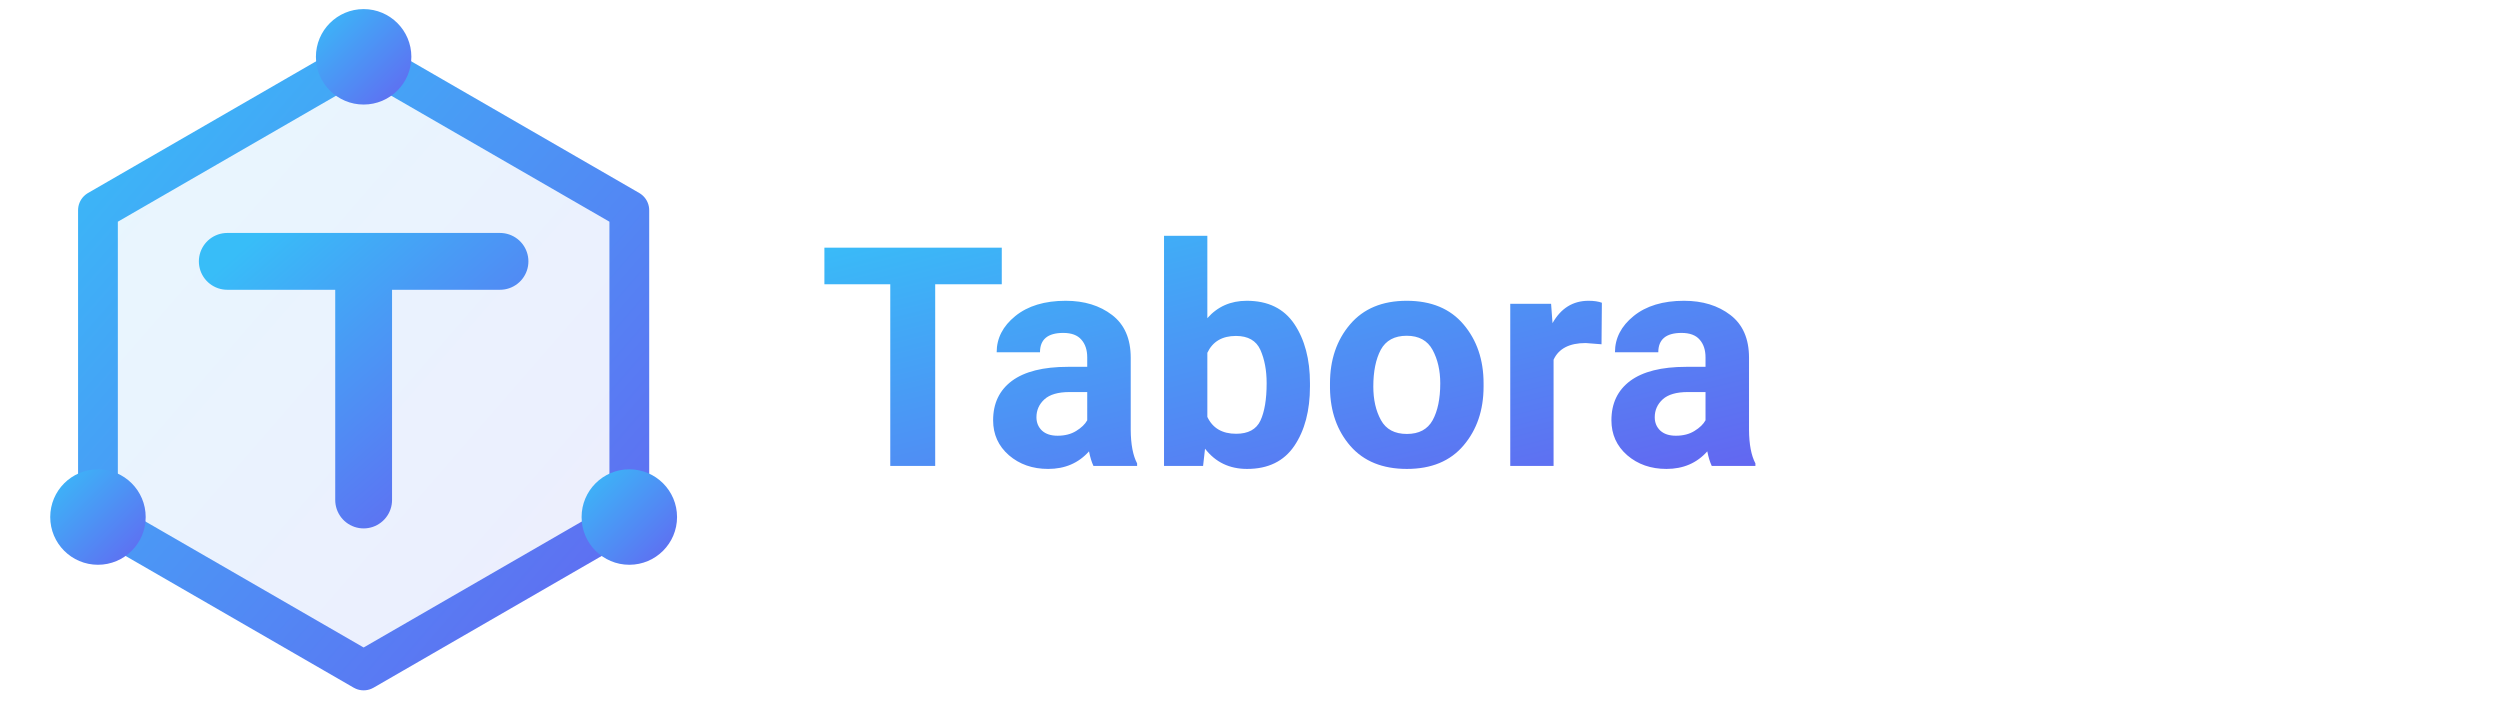
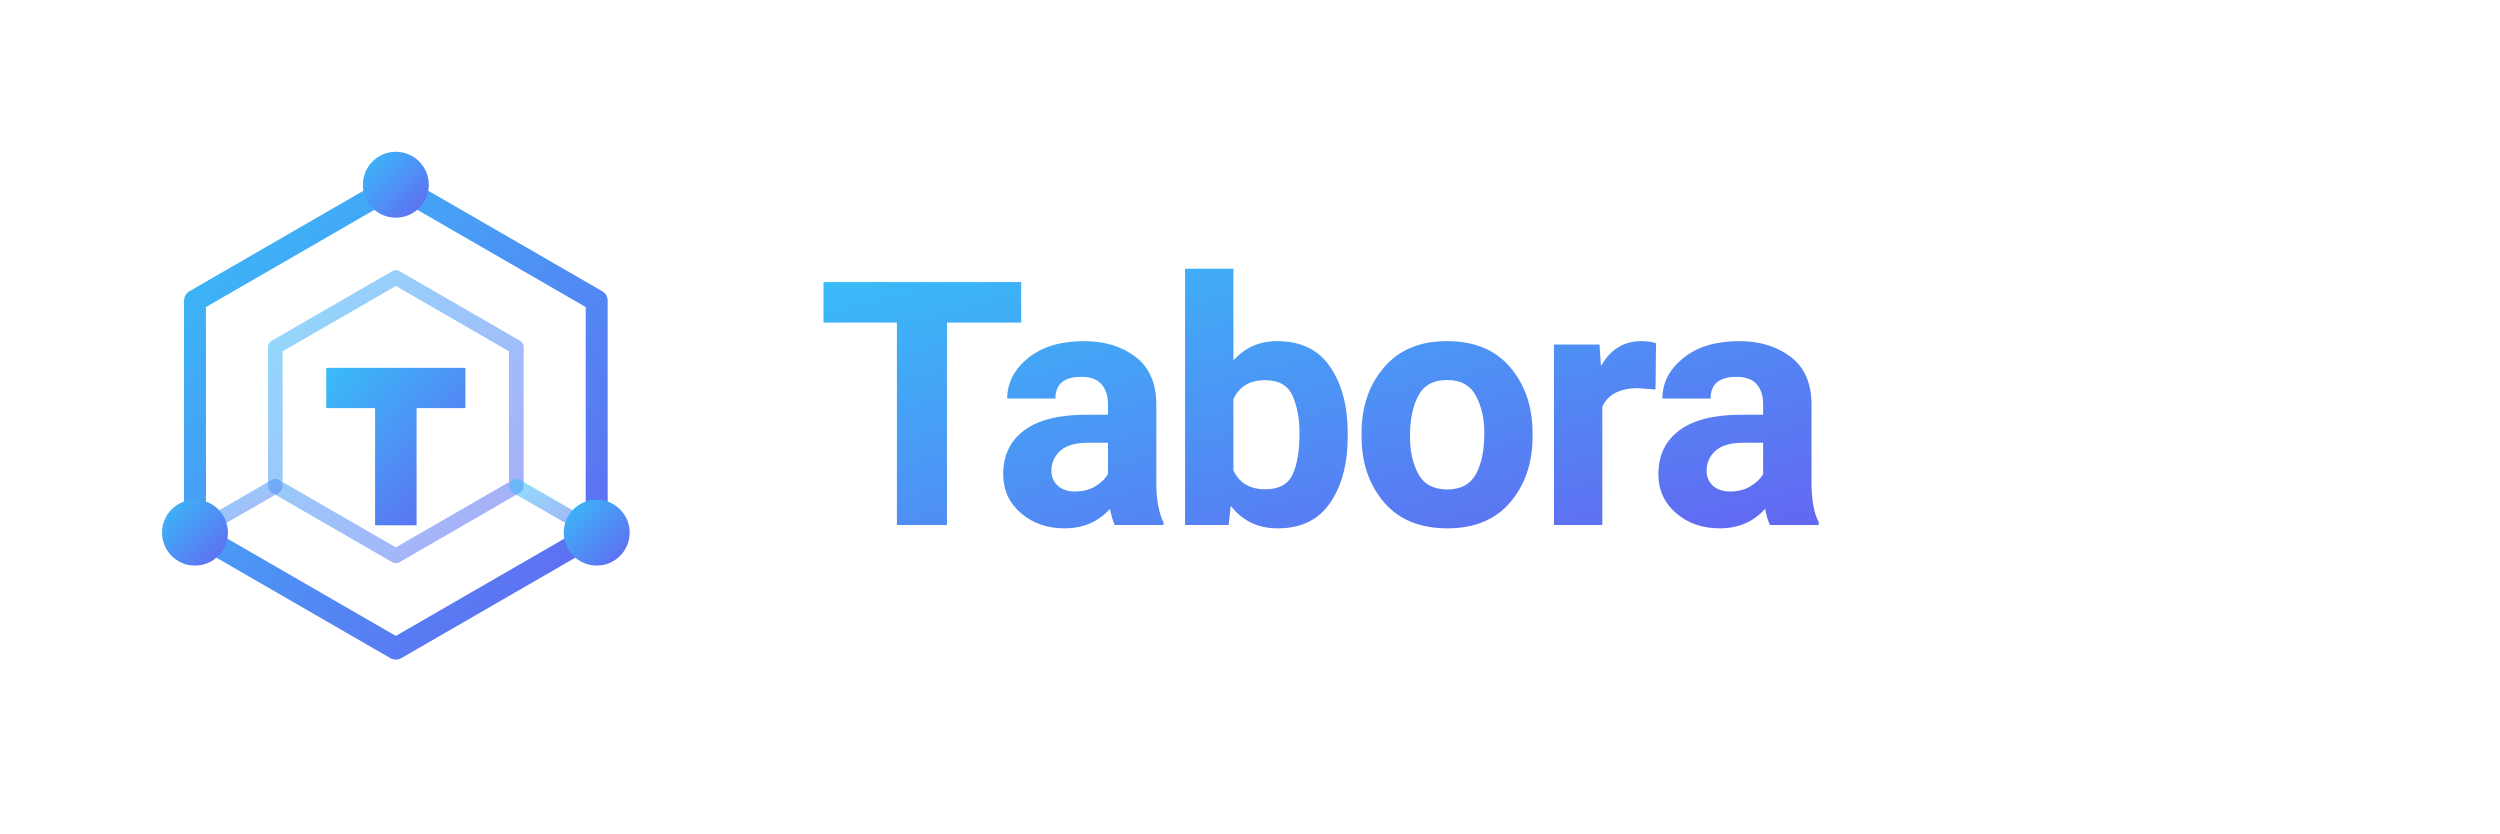
- <svg xmlns="http://www.w3.org/2000/svg" viewBox="0 0 220 64" role="img" aria-label="Tabora">
+ <svg xmlns="http://www.w3.org/2000/svg" viewBox="0 0 1200 400" width="1200" height="400" role="img" aria-label="Tabora">
  <defs>
-     <linearGradient id="tg" x1="0" y1="0" x2="1" y2="1">
+     <linearGradient id="wg" x1="0" y1="0" x2="1" y2="1">
      <stop offset="0%" stop-color="#38bdf8" />
      <stop offset="100%" stop-color="#6366f1" />
    </linearGradient>
  </defs>
-   <g>
-     <path d="M32 5 55.38 18.5v27L32 59 8.62 45.5v-27Z" fill="url(#tg)" opacity=".12" />
-     <path d="M32 5 55.38 18.5v27L32 59 8.62 45.5v-27Z" fill="none" stroke="url(#tg)" stroke-width="3.5" stroke-linejoin="round" />
-     <path d="M20 23h24M32 23v21" stroke="url(#tg)" stroke-width="5" stroke-linecap="round" />
-     <circle cx="32" cy="5" r="4.2" fill="url(#tg)" />
-     <circle cx="55.38" cy="45.5" r="4.2" fill="url(#tg)" />
-     <circle cx="8.62" cy="45.5" r="4.2" fill="url(#tg)" />
+   <g transform="translate(40,50) scale(0.585938)">
+     <defs>
+       <linearGradient id="tg" x1="0" y1="0" x2="1" y2="1">
+         <stop offset="0%" stop-color="#38bdf8" />
+         <stop offset="100%" stop-color="#6366f1" />
+       </linearGradient>
+     </defs>
+     <g fill="none" stroke="url(#tg)" stroke-linejoin="round" stroke-linecap="round">
+       <polygon points="256.00,66.00 420.54,161.00 420.54,351.00 256.00,446.00 91.46,351.00 91.46,161.00" stroke-width="18" />
+       <polygon points="256.00,142.00 354.73,199.00 354.73,313.00 256.00,370.00 157.27,313.00 157.27,199.00" stroke-width="12" opacity=".55" />
+       <g stroke-width="12" opacity=".55">
+         <line x1="256.00" y1="66.00" x2="256.00" y2="142.00" />
+         <line x1="420.54" y1="351.00" x2="354.73" y2="313.00" />
+         <line x1="91.46" y1="351.00" x2="157.27" y2="313.00" />
+       </g>
+     </g>
+     <g fill="url(#tg)">
+       <circle cx="256.00" cy="66.00" r="27" />
+       <circle cx="420.54" cy="351.00" r="27" />
+       <circle cx="91.46" cy="351.00" r="27" />
+     </g>
+     <path fill="url(#tg)" d="M199 216h114v33h-40v96h-34v-96h-40z" />
  </g>
-   <text x="72" y="41" font-family="ui-sans-serif,system-ui,-apple-system,Segoe UI,Roboto,sans-serif" font-size="27" font-weight="650" fill="url(#tg)">Tabora</text>
+   <text x="392" y="252" font-family="ui-sans-serif,system-ui,-apple-system,'Segoe UI',Roboto,Helvetica,Arial,sans-serif" font-size="164" font-weight="700" letter-spacing="-4" fill="url(#wg)">Tabora</text>
</svg>
